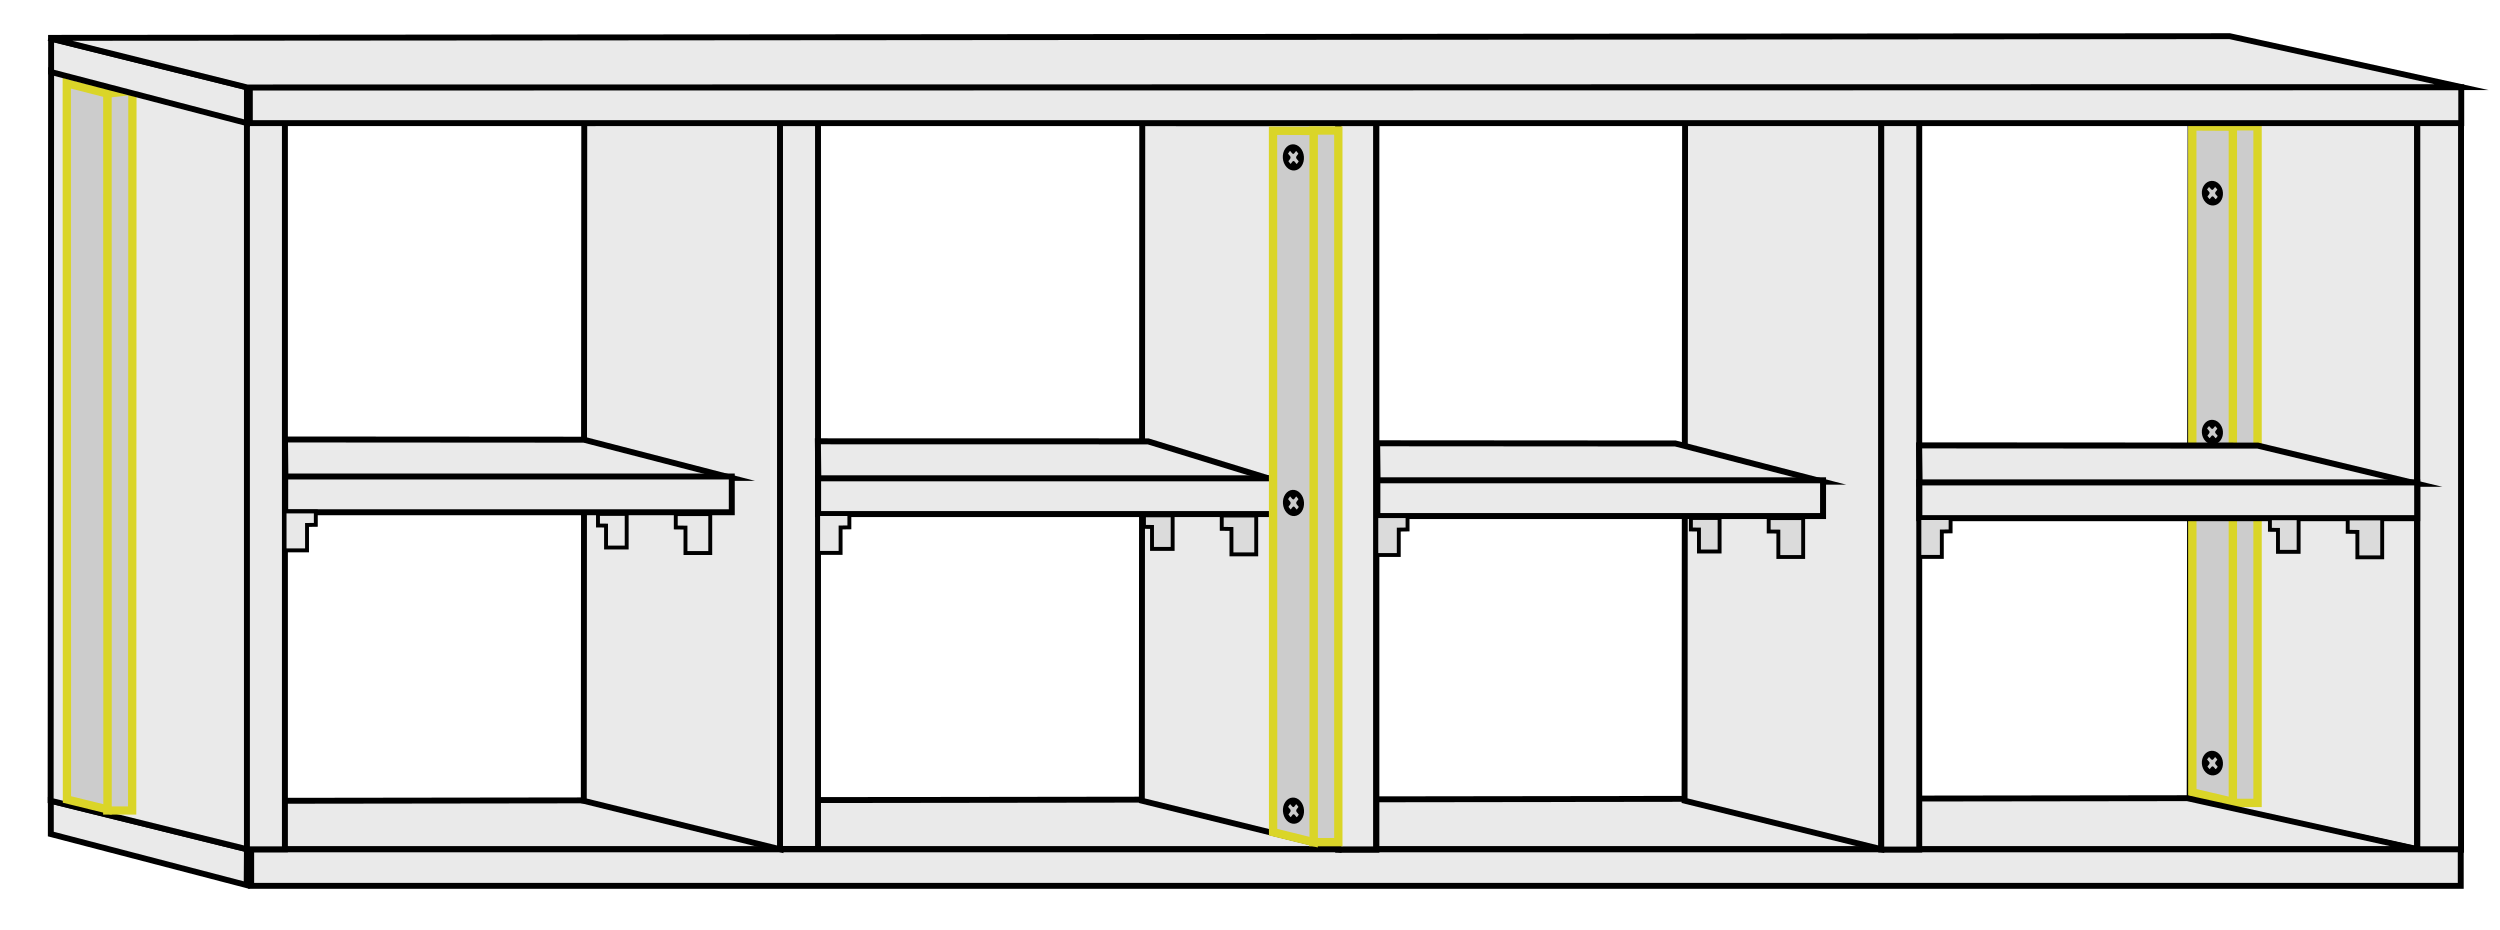
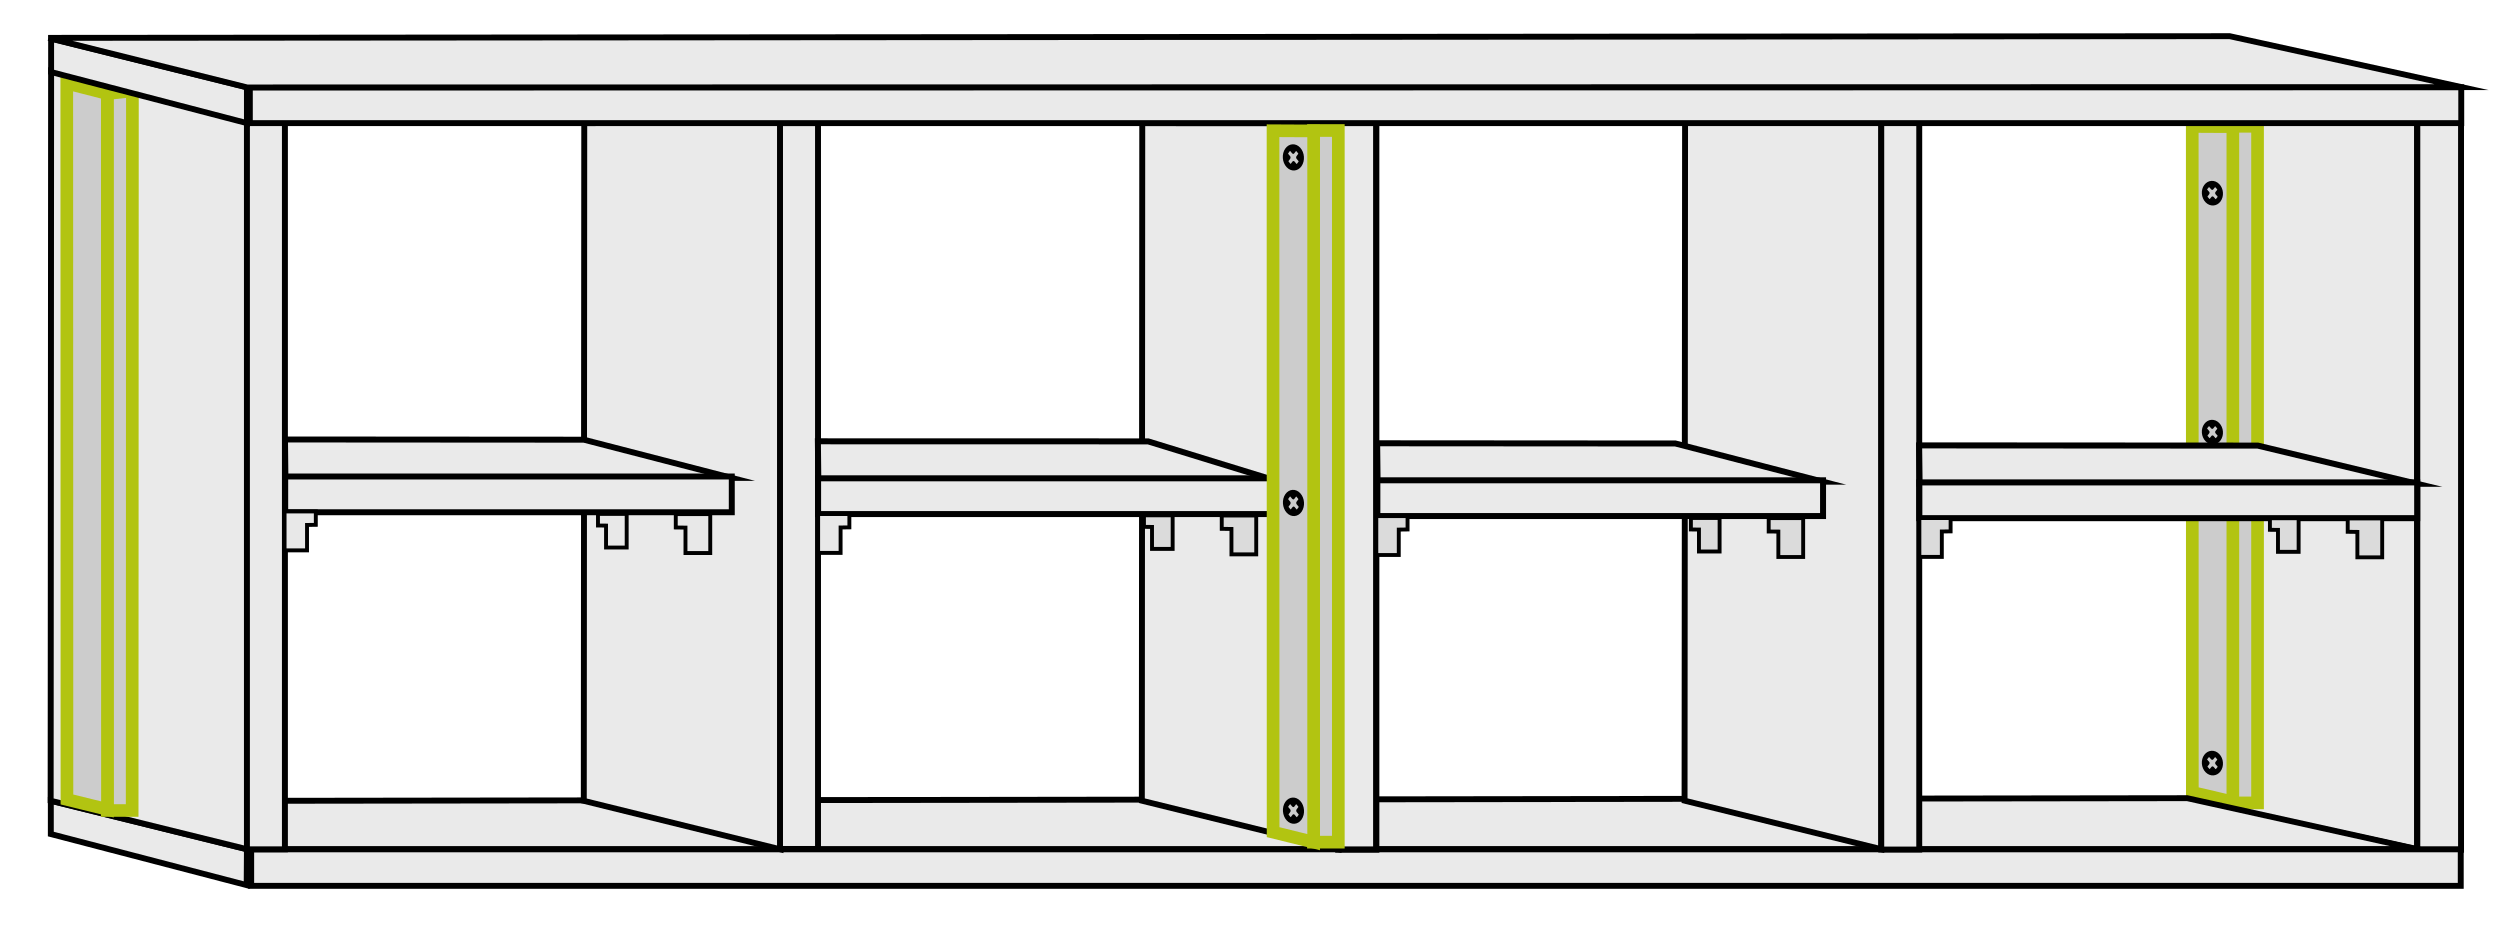
<svg xmlns="http://www.w3.org/2000/svg" version="1.1" id="CLOSET" x="0px" y="0px" viewBox="0 0 5922.9 2203.1" style="enable-background:new 0 0 5922.9 2203.1;" xml:space="preserve">
  <style type="text/css">
	.st0{fill:#EAEAEA;stroke:#000000;stroke-width:14.085;stroke-miterlimit:10;}
	.st1{fill:#EAEAEA;stroke:#000000;stroke-width:14.06;stroke-miterlimit:10;}
- 	.st2{fill:#CCCCCC;stroke:#DAD528;stroke-width:19.858;stroke-miterlimit:10;}
+ 	.st2{fill:#CCCCCC;stroke:#B2C411;stroke-width:30;stroke-miterlimit:10;}
	.st3{fill:#EAEAEA;stroke:#000000;stroke-width:13.994;stroke-miterlimit:10;}
	.st4{fill:#EAEAEA;stroke:#000000;stroke-width:14.027;stroke-miterlimit:10;}
	.st5{fill:#EAEAEA;stroke:#000000;stroke-width:14.021;stroke-miterlimit:10;}
	.st6{fill:#EAEAEA;stroke:#000000;stroke-width:14.781;stroke-miterlimit:10;}
	.st7{fill:#EAEAEA;stroke:#000000;stroke-width:14.023;stroke-miterlimit:10;}
	.st8{fill:#EAEAEA;stroke:#000000;stroke-width:14.098;stroke-miterlimit:10;}
	.st9{fill:#EAEAEA;stroke:#000000;stroke-width:14.21;stroke-miterlimit:10;}
	.st10{fill:#EAEAEA;stroke:#000000;stroke-width:14.199;stroke-miterlimit:10;}
	.st11{fill:#EAEAEA;stroke:#000000;stroke-width:14.312;stroke-miterlimit:10;}
	.st12{fill:#EAEAEA;stroke:#000000;stroke-width:14.089;stroke-miterlimit:10;}
- 	.st13{fill:#CCCCCC;stroke:#DAD528;stroke-width:19.578;stroke-miterlimit:10;}
- 	.st14{fill:#CCCCCC;stroke:#DAD528;stroke-width:19.721;stroke-miterlimit:10;}
- 	.st15{fill:#CCCCCC;stroke:#DAD528;stroke-width:19.736;stroke-miterlimit:10;}
- 	.st16{fill:#DBDBDB;stroke:#000000;stroke-width:9.253;stroke-miterlimit:10;}
- 	.st17{fill:#E8E8E8;stroke:#000000;stroke-width:9.253;stroke-miterlimit:10;}
+ 	.st13{fill:#DBDBDB;stroke:#000000;stroke-width:9.253;stroke-miterlimit:10;}
+ 	.st14{fill:#E8E8E8;stroke:#000000;stroke-width:9.253;stroke-miterlimit:10;}
</style>
  <g id="LATERAL-DERECHA">
    <polygon class="st0" points="5726.4,2012.2 5187.7,1895.9 5189.8,290.2 5726.4,291.4  " />
    <rect x="5727" y="291.2" class="st1" width="103.6" height="1722" />
  </g>
  <g id="TABLITA-TRASERA">
    <rect x="5289.5" y="299.2" class="st2" width="59" height="1603" />
    <polygon class="st2" points="5290,1899.8 5194,1877.3 5193.8,299.6 5290,300.1  " />
    <path d="M5225.5,479.4c10.6,10.8,26.4,9.8,35.3-2.2c8.8-12,7.4-30.4-3.2-41.2s-26.4-9.8-35.3,2.2   C5213.4,450.1,5214.9,468.6,5225.5,479.4z M5233.2,443.5c0.6-0.5,0.9,0.1,0.9,0.1s2.4,2.8,4.7,5.3c2.8,2.2,4.4,0.2,4.4,0.2   s4.2-5.1,4.5-5.5c0.4-0.4,0.8,0.1,0.8,0.1l1.2,1.4c0,0,2.8,3.2,3.2,3.6c0.3,0.6,0.1,1,0.1,1s-2.6,3-4.3,5.4   c-1.6,2.6,0.2,5.2,0.2,5.2l2.5,2.8c0,0,2,2.2,2.4,2.7c0.3,0.7,0,1,0,1s-3.5,4.3-3.9,4.8c-0.4,0.6-1.1,0-1.1,0s-2.8-3.3-4.8-5.4   c-2.2-1.9-4.4,0-4.4,0s-3.9,4.8-4.3,5.3c-0.6,0.2-0.8-0.1-0.8-0.1s-3.6-4-4.2-4.8c-0.7-0.8-0.2-1.4-0.2-1.4l3.4-4.2   c2.5-3,0.7-6,0.7-6l-4.8-5.4c0,0-0.5-0.6-0.3-1.2C5229.3,448.4,5232.6,444.1,5233.2,443.5z" />
-     <path d="M5225.5,1829.6c10.6,10.8,26.4,9.8,35.3-2.2c8.8-12,7.4-30.4-3.2-41.2c-10.6-10.8-26.4-9.8-35.3,2.2   C5213.4,1800.4,5214.9,1818.9,5225.5,1829.6z M5233.2,1793.8c0.6-0.5,0.9,0.1,0.9,0.1s2.4,2.8,4.7,5.3c2.8,2.2,4.4,0.2,4.4,0.2   s4.2-5.1,4.5-5.5c0.4-0.4,0.8,0.1,0.8,0.1l1.2,1.4c0,0,2.8,3.2,3.2,3.6c0.3,0.6,0.1,1,0.1,1s-2.6,3-4.3,5.4   c-1.6,2.6,0.2,5.2,0.2,5.2l2.5,2.8c0,0,2,2.2,2.4,2.7c0.3,0.7,0,1,0,1s-3.5,4.3-3.9,4.8c-0.4,0.6-1.1,0-1.1,0s-2.8-3.3-4.8-5.4   c-2.2-1.9-4.4,0-4.4,0s-3.9,4.8-4.3,5.3c-0.6,0.2-0.8-0.1-0.8-0.1s-3.6-4-4.2-4.8c-0.7-0.8-0.2-1.4-0.2-1.4l3.4-4.2   c2.5-3,0.7-6,0.7-6l-4.8-5.4c0,0-0.5-0.6-0.3-1.2C5229.3,1798.7,5232.6,1794.4,5233.2,1793.8z" />
+     <path d="M5225.5,1829.6c10.6,10.8,26.4,9.8,35.3-2.2c8.8-12,7.4-30.4-3.2-41.2c-10.6-10.8-26.4-9.8-35.3,2.2   S5214.9,1818.9,5225.5,1829.6z M5233.2,1793.8c0.6-0.5,0.9,0.1,0.9,0.1s2.4,2.8,4.7,5.3c2.8,2.2,4.4,0.2,4.4,0.2s4.2-5.1,4.5-5.5   c0.4-0.4,0.8,0.1,0.8,0.1l1.2,1.4c0,0,2.8,3.2,3.2,3.6c0.3,0.6,0.1,1,0.1,1s-2.6,3-4.3,5.4c-1.6,2.6,0.2,5.2,0.2,5.2l2.5,2.8   c0,0,2,2.2,2.4,2.7c0.3,0.7,0,1,0,1s-3.5,4.3-3.9,4.8c-0.4,0.6-1.1,0-1.1,0s-2.8-3.3-4.8-5.4c-2.2-1.9-4.4,0-4.4,0   s-3.9,4.8-4.3,5.3c-0.6,0.2-0.8-0.1-0.8-0.1s-3.6-4-4.2-4.8c-0.7-0.8-0.2-1.4-0.2-1.4l3.4-4.2c2.5-3,0.7-6,0.7-6l-4.8-5.4   c0,0-0.5-0.6-0.3-1.2C5229.3,1798.7,5232.6,1794.4,5233.2,1793.8z" />
    <path d="M5225.5,1045.5c10.6,10.8,26.4,9.8,35.3-2.2c8.8-12,7.4-30.4-3.2-41.2s-26.4-9.8-35.3,2.2   C5213.4,1016.3,5214.9,1034.8,5225.5,1045.5z M5233.2,1009.7c0.6-0.5,0.9,0.1,0.9,0.1s2.4,2.8,4.7,5.3c2.8,2.2,4.4,0.2,4.4,0.2   s4.2-5.1,4.5-5.5c0.4-0.4,0.8,0.1,0.8,0.1l1.2,1.4c0,0,2.8,3.2,3.2,3.6c0.3,0.6,0.1,1,0.1,1s-2.6,3-4.3,5.4   c-1.6,2.6,0.2,5.2,0.2,5.2l2.5,2.8c0,0,2,2.2,2.4,2.7c0.3,0.7,0,1,0,1s-3.5,4.3-3.9,4.8c-0.4,0.6-1.1,0-1.1,0s-2.8-3.3-4.8-5.4   c-2.2-1.9-4.4,0-4.4,0s-3.9,4.8-4.3,5.3c-0.6,0.2-0.8-0.1-0.8-0.1s-3.6-4-4.2-4.8c-0.7-0.8-0.2-1.4-0.2-1.4l3.4-4.2   c2.5-3,0.7-6,0.7-6l-4.8-5.4c0,0-0.5-0.6-0.3-1.2C5229.2,1014.6,5232.6,1010.3,5233.2,1009.7z" />
  </g>
  <g id="BASE">
    <polyline class="st3" points="5182.4,1891 673.5,1897.2 5181.8,1891 5726.9,2011.7 590.8,2012 590.8,1902.9 672.4,1898.2  " />
    <rect x="595.1" y="2012.2" class="st3" width="5234.8" height="86.5" />
    <polyline class="st3" points="584.4,2012 120.4,1897 120.4,1976 584.4,2097 585,2011.7  " />
  </g>
  <g id="DIVISIONES-VERTICALES">
    <g id="DIVISION-VERTICAL-DERECHA">
      <polygon class="st4" points="4457.1,2011.9 3991,1896.9 3992.2,290.2 4457.1,290.4   " />
      <rect x="4457" y="290.2" class="st4" width="90" height="1722.5" />
    </g>
    <g id="DIVISION-CENTRAL">
      <polygon class="st5" points="3171.2,2011.9 2705.2,1897 2706.2,291.7 3171.2,291.9   " />
      <rect x="3170.7" y="291.2" class="st6" width="89.8" height="1721.5" />
    </g>
    <g id="DIVISION-VERTICAL-IZQUIERDA_00000085229740836627909760000005526871516412138418_">
      <polygon class="st7" points="1849.1,2012.3 1383.1,1897.3 1384.2,291.6 1849.1,291.2   " />
      <rect x="1848" y="291.6" class="st7" width="90" height="1719.7" />
    </g>
  </g>
  <g id="DIVISIONES-HORIZONTALES">
    <g id="DIVISION-HORIZONTAL-EXTREMA-IZQUIERDA">
      <polygon class="st8" points="676.2,1131.7 1733.3,1132.2 1383.2,1041.7 675.2,1041.2   " />
      <rect x="675.7" y="1128.9" class="st8" width="1058" height="84.7" />
    </g>
    <g id="DIVISION-HORIZONTAL-INTERNA-IZQUIERDA">
      <polygon class="st9" points="1938.7,1136 3015.2,1136.5 2720.1,1045.7 1937.7,1045.5   " />
      <rect x="1938.2" y="1133.2" class="st9" width="1077.5" height="84.7" />
    </g>
    <g id="DIVISION-HORIZONTAL-INTERNA-DERECHA">
      <polygon class="st10" points="3263.7,1140.7 4318.6,1141.2 3969.3,1050.7 3262.7,1050.2   " />
      <rect x="3263.2" y="1137.9" class="st10" width="1055.9" height="84.7" />
    </g>
    <g id="DIVISION-HORIZONTAL-EXTREMA-DERECHA">
      <polygon class="st11" points="4547.8,1145.7 5726.2,1146.2 5349.1,1055.7 4546.7,1055.2   " />
      <rect x="4547.2" y="1142.9" class="st11" width="1179.5" height="84.7" />
    </g>
  </g>
  <g id="LATERAL-IZQUIERDA">
    <polygon class="st8" points="586.1,2012.2 120,1897.1 121.1,168.2 586.1,289.8  " />
    <rect x="585" y="291.2" class="st12" width="90" height="1721" />
  </g>
  <g id="TABLITA-TRASERA-ESCONDIDA">
-     <polygon class="st13" points="313.1,1920.2 254.1,1920.2 254.2,221.8 313.7,215.2  " />
-     <polygon class="st13" points="254.6,1917.7 158.6,1894.1 158.2,197.2 254.2,221.8  " />
+     <polygon class="st2" points="313.1,1920.2 254.1,1920.2 254.2,221.8 313.7,215.2  " />
+     <polygon class="st2" points="254.6,1917.7 158.6,1894.1 158.2,197.2 254.2,221.8  " />
  </g>
  <g id="TECHO">
    <polygon class="st3" points="585,291.7 121.1,170.7 121.1,91.7 585,206.7  " />
    <rect x="591.9" y="206.7" class="st3" width="5239.2" height="85" />
    <polyline class="st3" points="114.7,89.7 585.6,207.2 5831.7,206.4 5282.5,85.7 114.7,89.7 5283.1,85.7  " />
  </g>
  <g id="TABLITA-PUERTA">
    <g>
-       <rect x="3111.7" y="309.2" class="st14" width="59" height="1686" />
-       <polygon class="st15" points="3112.2,1995.2 3016.2,1971.5 3016,309.7 3112.2,310.2   " />
+       <rect x="3111.7" y="309.2" class="st2" width="59" height="1686" />
+       <polygon class="st2" points="3112.2,1995.2 3016.2,1971.5 3016,309.7 3112.2,310.2   " />
    </g>
-     <path d="M3048.2,396c10.6,11.5,26.4,10.4,35.3-2.3c8.8-12.8,7.4-32.4-3.2-43.9c-10.6-11.5-26.4-10.4-35.3,2.3   C3036.1,364.9,3037.5,384.5,3048.2,396z M3055.9,357.8c0.6-0.5,0.9,0.1,0.9,0.1s2.4,2.9,4.7,5.6c2.8,2.4,4.4,0.2,4.4,0.2   s4.2-5.4,4.5-5.8c0.4-0.4,0.8,0.1,0.8,0.1l1.2,1.5c0,0,2.8,3.4,3.2,3.9c0.3,0.6,0.1,1.1,0.1,1.1s-2.6,3.2-4.3,5.8   c-1.6,2.7,0.2,5.6,0.2,5.6l2.5,3c0,0,2,2.3,2.4,2.9c0.3,0.7,0,1.1,0,1.1s-3.5,4.6-3.9,5.2c-0.4,0.6-1.1,0.1-1.1,0.1   s-2.8-3.5-4.8-5.8c-2.2-2.1-4.4,0.1-4.4,0.1s-3.9,5.1-4.3,5.6c-0.6,0.2-0.8-0.1-0.8-0.1s-3.6-4.3-4.2-5.1c-0.7-0.8-0.2-1.5-0.2-1.5   l3.4-4.5c2.5-3.2,0.7-6.4,0.7-6.4l-4.8-5.8c0,0-0.5-0.6-0.3-1.3C3051.9,363,3055.3,358.4,3055.9,357.8z" />
-     <path d="M3048.4,1214.7c10.6,11.5,26.4,10.4,35.3-2.3c8.8-12.8,7.4-32.4-3.2-43.9s-26.4-10.4-35.3,2.3   C3036.4,1183.5,3037.8,1203.2,3048.4,1214.7z M3056.1,1176.4c0.6-0.5,0.9,0.1,0.9,0.1s2.4,2.9,4.7,5.6c2.8,2.4,4.4,0.2,4.4,0.2   s4.2-5.4,4.5-5.8c0.4-0.4,0.8,0.1,0.8,0.1l1.2,1.5c0,0,2.8,3.4,3.2,3.9c0.3,0.6,0.1,1.1,0.1,1.1s-2.6,3.2-4.3,5.8   c-1.6,2.7,0.2,5.6,0.2,5.6l2.5,3c0,0,2,2.3,2.4,2.9c0.3,0.7,0,1.1,0,1.1s-3.5,4.6-3.9,5.2c-0.4,0.6-1.1,0.1-1.1,0.1   s-2.8-3.5-4.8-5.8c-2.2-2.1-4.4,0.1-4.4,0.1s-3.9,5.1-4.3,5.6c-0.6,0.2-0.8-0.1-0.8-0.1s-3.6-4.3-4.2-5.1c-0.7-0.8-0.2-1.5-0.2-1.5   l3.4-4.5c2.5-3.2,0.7-6.4,0.7-6.4l-4.8-5.8c0,0-0.5-0.6-0.3-1.3C3052.2,1181.7,3055.6,1177.1,3056.1,1176.4z" />
-     <path d="M3048.4,1943.7c10.6,11.5,26.4,10.4,35.3-2.3c8.8-12.8,7.4-32.4-3.2-43.9s-26.4-10.4-35.3,2.3   C3036.4,1912.5,3037.8,1932.2,3048.4,1943.7z M3056.1,1905.4c0.6-0.5,0.9,0.1,0.9,0.1s2.4,2.9,4.7,5.6c2.8,2.4,4.4,0.2,4.4,0.2   s4.2-5.4,4.5-5.8c0.4-0.4,0.8,0.1,0.8,0.1l1.2,1.5c0,0,2.8,3.4,3.2,3.9c0.3,0.6,0.1,1.1,0.1,1.1s-2.6,3.2-4.3,5.8   c-1.6,2.7,0.2,5.6,0.2,5.6l2.5,3c0,0,2,2.3,2.4,2.9c0.3,0.7,0,1.1,0,1.1s-3.5,4.6-3.9,5.2c-0.4,0.6-1.1,0.1-1.1,0.1   s-2.8-3.5-4.8-5.8c-2.2-2.1-4.4,0.1-4.4,0.1s-3.9,5.1-4.3,5.6c-0.6,0.2-0.8-0.1-0.8-0.1s-3.6-4.3-4.2-5.1c-0.7-0.8-0.2-1.5-0.2-1.5   l3.4-4.5c2.5-3.2,0.7-6.4,0.7-6.4l-4.8-5.8c0,0-0.5-0.6-0.3-1.3C3052.2,1910.7,3055.6,1906.1,3056.1,1905.4z" />
+     <path d="M3048.2,396c10.6,11.5,26.4,10.4,35.3-2.3c8.8-12.8,7.4-32.4-3.2-43.9c-10.6-11.5-26.4-10.4-35.3,2.3   C3036.1,364.9,3037.5,384.5,3048.2,396z M3055.9,357.8c0.6-0.5,0.9,0.1,0.9,0.1s2.4,2.9,4.7,5.6c2.8,2.4,4.4,0.2,4.4,0.2   s4.2-5.4,4.5-5.8c0.4-0.4,0.8,0.1,0.8,0.1l1.2,1.5c0,0,2.8,3.4,3.2,3.9c0.3,0.6,0.1,1.1,0.1,1.1s-2.6,3.2-4.3,5.8   c-1.6,2.7,0.2,5.6,0.2,5.6l2.5,3c0,0,2,2.3,2.4,2.9c0.3,0.7,0,1.1,0,1.1s-3.5,4.6-3.9,5.2s-1.1,0.1-1.1,0.1s-2.8-3.5-4.8-5.8   c-2.2-2.1-4.4,0.1-4.4,0.1s-3.9,5.1-4.3,5.6c-0.6,0.2-0.8-0.1-0.8-0.1s-3.6-4.3-4.2-5.1c-0.7-0.8-0.2-1.5-0.2-1.5l3.4-4.5   c2.5-3.2,0.7-6.4,0.7-6.4l-4.8-5.8c0,0-0.5-0.6-0.3-1.3C3051.9,363,3055.3,358.4,3055.9,357.8z" />
+     <path d="M3048.4,1214.7c10.6,11.5,26.4,10.4,35.3-2.3c8.8-12.8,7.4-32.4-3.2-43.9s-26.4-10.4-35.3,2.3   C3036.4,1183.5,3037.8,1203.2,3048.4,1214.7z M3056.1,1176.4c0.6-0.5,0.9,0.1,0.9,0.1s2.4,2.9,4.7,5.6c2.8,2.4,4.4,0.2,4.4,0.2   s4.2-5.4,4.5-5.8c0.4-0.4,0.8,0.1,0.8,0.1l1.2,1.5c0,0,2.8,3.4,3.2,3.9c0.3,0.6,0.1,1.1,0.1,1.1s-2.6,3.2-4.3,5.8   c-1.6,2.7,0.2,5.6,0.2,5.6l2.5,3c0,0,2,2.3,2.4,2.9c0.3,0.7,0,1.1,0,1.1s-3.5,4.6-3.9,5.2s-1.1,0.1-1.1,0.1s-2.8-3.5-4.8-5.8   c-2.2-2.1-4.4,0.1-4.4,0.1s-3.9,5.1-4.3,5.6c-0.6,0.2-0.8-0.1-0.8-0.1s-3.6-4.3-4.2-5.1c-0.7-0.8-0.2-1.5-0.2-1.5l3.4-4.5   c2.5-3.2,0.7-6.4,0.7-6.4l-4.8-5.8c0,0-0.5-0.6-0.3-1.3C3052.2,1181.7,3055.6,1177.1,3056.1,1176.4z" />
+     <path d="M3048.4,1943.7c10.6,11.5,26.4,10.4,35.3-2.3c8.8-12.8,7.4-32.4-3.2-43.9s-26.4-10.4-35.3,2.3   C3036.4,1912.5,3037.8,1932.2,3048.4,1943.7z M3056.1,1905.4c0.6-0.5,0.9,0.1,0.9,0.1s2.4,2.9,4.7,5.6c2.8,2.4,4.4,0.2,4.4,0.2   s4.2-5.4,4.5-5.8c0.4-0.4,0.8,0.1,0.8,0.1l1.2,1.5c0,0,2.8,3.4,3.2,3.9c0.3,0.6,0.1,1.1,0.1,1.1s-2.6,3.2-4.3,5.8   c-1.6,2.7,0.2,5.6,0.2,5.6l2.5,3c0,0,2,2.3,2.4,2.9c0.3,0.7,0,1.1,0,1.1s-3.5,4.6-3.9,5.2s-1.1,0.1-1.1,0.1s-2.8-3.5-4.8-5.8   c-2.2-2.1-4.4,0.1-4.4,0.1s-3.9,5.1-4.3,5.6c-0.6,0.2-0.8-0.1-0.8-0.1s-3.6-4.3-4.2-5.1c-0.7-0.8-0.2-1.5-0.2-1.5l3.4-4.5   c2.5-3.2,0.7-6.4,0.7-6.4l-4.8-5.8c0,0-0.5-0.6-0.3-1.3C3052.2,1910.7,3055.6,1906.1,3056.1,1905.4z" />
  </g>
  <g id="SOPORTES-COOK">
-     <polygon class="st16" points="4213.2,1288.8 4213.2,1319.6 4272,1319.6 4272,1286.6 4272,1227.5 4190.3,1227.5 4190.3,1259.2    4213.2,1259.4  " />
-     <polygon class="st16" points="5396.9,1280.7 5396.9,1307.4 5445.8,1307.4 5445.8,1278.8 5445.8,1227.8 5377.8,1227.8    5377.8,1255.2 5396.9,1255.4  " />
-     <polygon class="st16" points="5585,1289.5 5585,1320.4 5643.8,1320.4 5643.8,1287.3 5643.8,1228.3 5562.1,1228.3 5562.1,1259.9    5585,1260.2  " />
-     <polygon class="st17" points="1435.8,1270.5 1435.8,1297.2 1484.7,1297.2 1484.7,1268.6 1484.7,1217.6 1416.7,1217.6 1416.7,1245    1435.8,1245.2  " />
-     <polygon class="st17" points="1624,1279.3 1624,1310.2 1682.7,1310.2 1682.7,1277.1 1682.7,1218 1601,1218 1601,1249.7 1624,1250     " />
-     <polygon class="st16" points="2729.3,1273.7 2729.3,1300.4 2778.2,1300.4 2778.2,1271.8 2778.2,1220.8 2710.2,1220.8    2710.2,1248.2 2729.3,1248.4  " />
-     <polygon class="st16" points="2917.5,1282.5 2917.5,1313.4 2976.2,1313.4 2976.2,1280.3 2976.2,1221.3 2894.5,1221.3    2894.5,1252.9 2917.5,1253.2  " />
-     <polygon class="st16" points="4025.1,1280 4025.1,1306.6 4074,1306.6 4074,1278.1 4074,1227.1 4006,1227.1 4006,1254.4    4025.1,1254.6  " />
-     <polygon class="st17" points="748.2,1243.4 727.4,1243.7 727.4,1273 727.4,1303.9 674.2,1303.9 674.2,1270.8 674.2,1211.7    748.2,1211.7  " />
-     <polygon class="st17" points="2012.3,1249.4 1991.5,1249.7 1991.5,1279 1991.5,1309.9 1938.3,1309.9 1938.3,1276.8 1938.3,1217.8    2012.3,1217.8  " />
-     <polygon class="st16" points="3334.7,1254.4 3313.9,1254.7 3313.9,1284 3313.9,1314.9 3260.7,1314.9 3260.7,1281.8 3260.7,1222.8    3334.7,1222.8  " />
-     <polygon class="st16" points="4621.3,1258.9 4600.5,1259.2 4600.5,1288.5 4600.5,1319.4 4547.3,1319.4 4547.3,1286.3    4547.3,1227.3 4621.3,1227.3  " />
+     <polygon class="st13" points="4213.2,1288.8 4213.2,1319.6 4272,1319.6 4272,1286.6 4272,1227.5 4190.3,1227.5 4190.3,1259.2    4213.2,1259.4  " />
+     <polygon class="st13" points="5396.9,1280.7 5396.9,1307.4 5445.8,1307.4 5445.8,1278.8 5445.8,1227.8 5377.8,1227.8    5377.8,1255.2 5396.9,1255.4  " />
+     <polygon class="st13" points="5585,1289.5 5585,1320.4 5643.8,1320.4 5643.8,1287.3 5643.8,1228.3 5562.1,1228.3 5562.1,1259.9    5585,1260.2  " />
+     <polygon class="st14" points="1435.8,1270.5 1435.8,1297.2 1484.7,1297.2 1484.7,1268.6 1484.7,1217.6 1416.7,1217.6 1416.7,1245    1435.8,1245.2  " />
+     <polygon class="st14" points="1624,1279.3 1624,1310.2 1682.7,1310.2 1682.7,1277.1 1682.7,1218 1601,1218 1601,1249.7 1624,1250     " />
+     <polygon class="st13" points="2729.3,1273.7 2729.3,1300.4 2778.2,1300.4 2778.2,1271.8 2778.2,1220.8 2710.2,1220.8    2710.2,1248.2 2729.3,1248.4  " />
+     <polygon class="st13" points="2917.5,1282.5 2917.5,1313.4 2976.2,1313.4 2976.2,1280.3 2976.2,1221.3 2894.5,1221.3    2894.5,1252.9 2917.5,1253.2  " />
+     <polygon class="st13" points="4025.1,1280 4025.1,1306.6 4074,1306.6 4074,1278.1 4074,1227.1 4006,1227.1 4006,1254.4    4025.1,1254.6  " />
+     <polygon class="st14" points="748.2,1243.4 727.4,1243.7 727.4,1273 727.4,1303.9 674.2,1303.9 674.2,1270.8 674.2,1211.7    748.2,1211.7  " />
+     <polygon class="st14" points="2012.3,1249.4 1991.5,1249.7 1991.5,1279 1991.5,1309.9 1938.3,1309.9 1938.3,1276.8 1938.3,1217.8    2012.3,1217.8  " />
+     <polygon class="st13" points="3334.7,1254.4 3313.9,1254.7 3313.9,1284 3313.9,1314.9 3260.7,1314.9 3260.7,1281.8 3260.7,1222.8    3334.7,1222.8  " />
+     <polygon class="st13" points="4621.3,1258.9 4600.5,1259.2 4600.5,1288.5 4600.5,1319.4 4547.3,1319.4 4547.3,1286.3    4547.3,1227.3 4621.3,1227.3  " />
  </g>
</svg>
